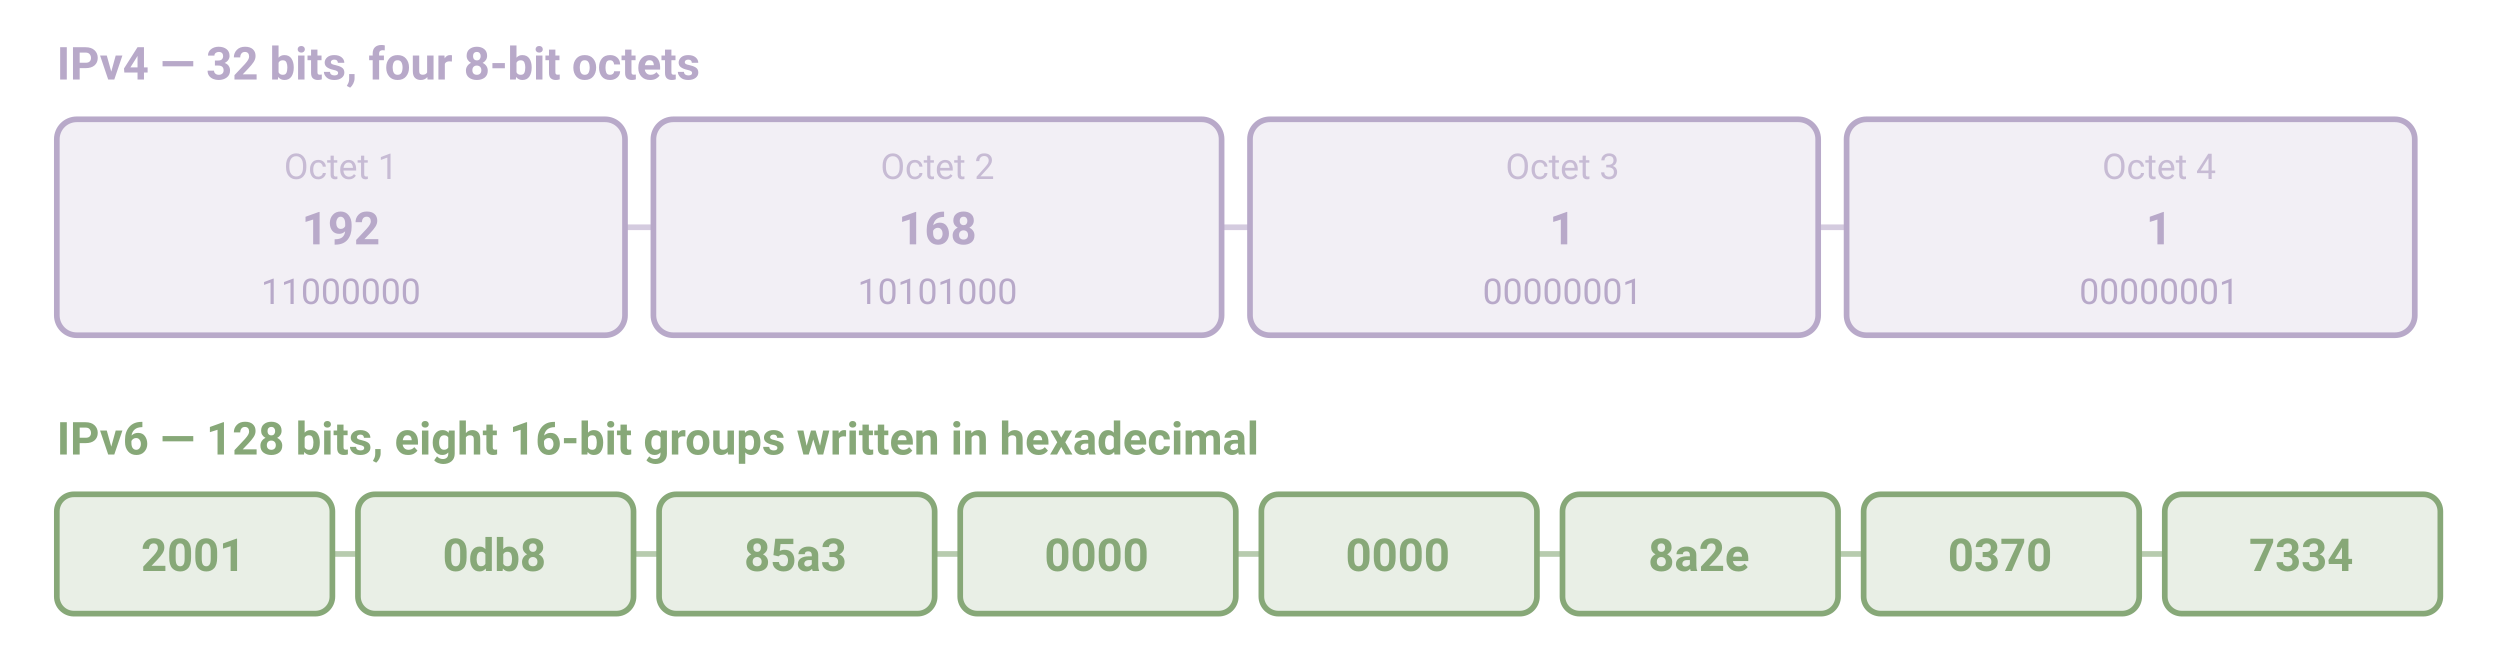
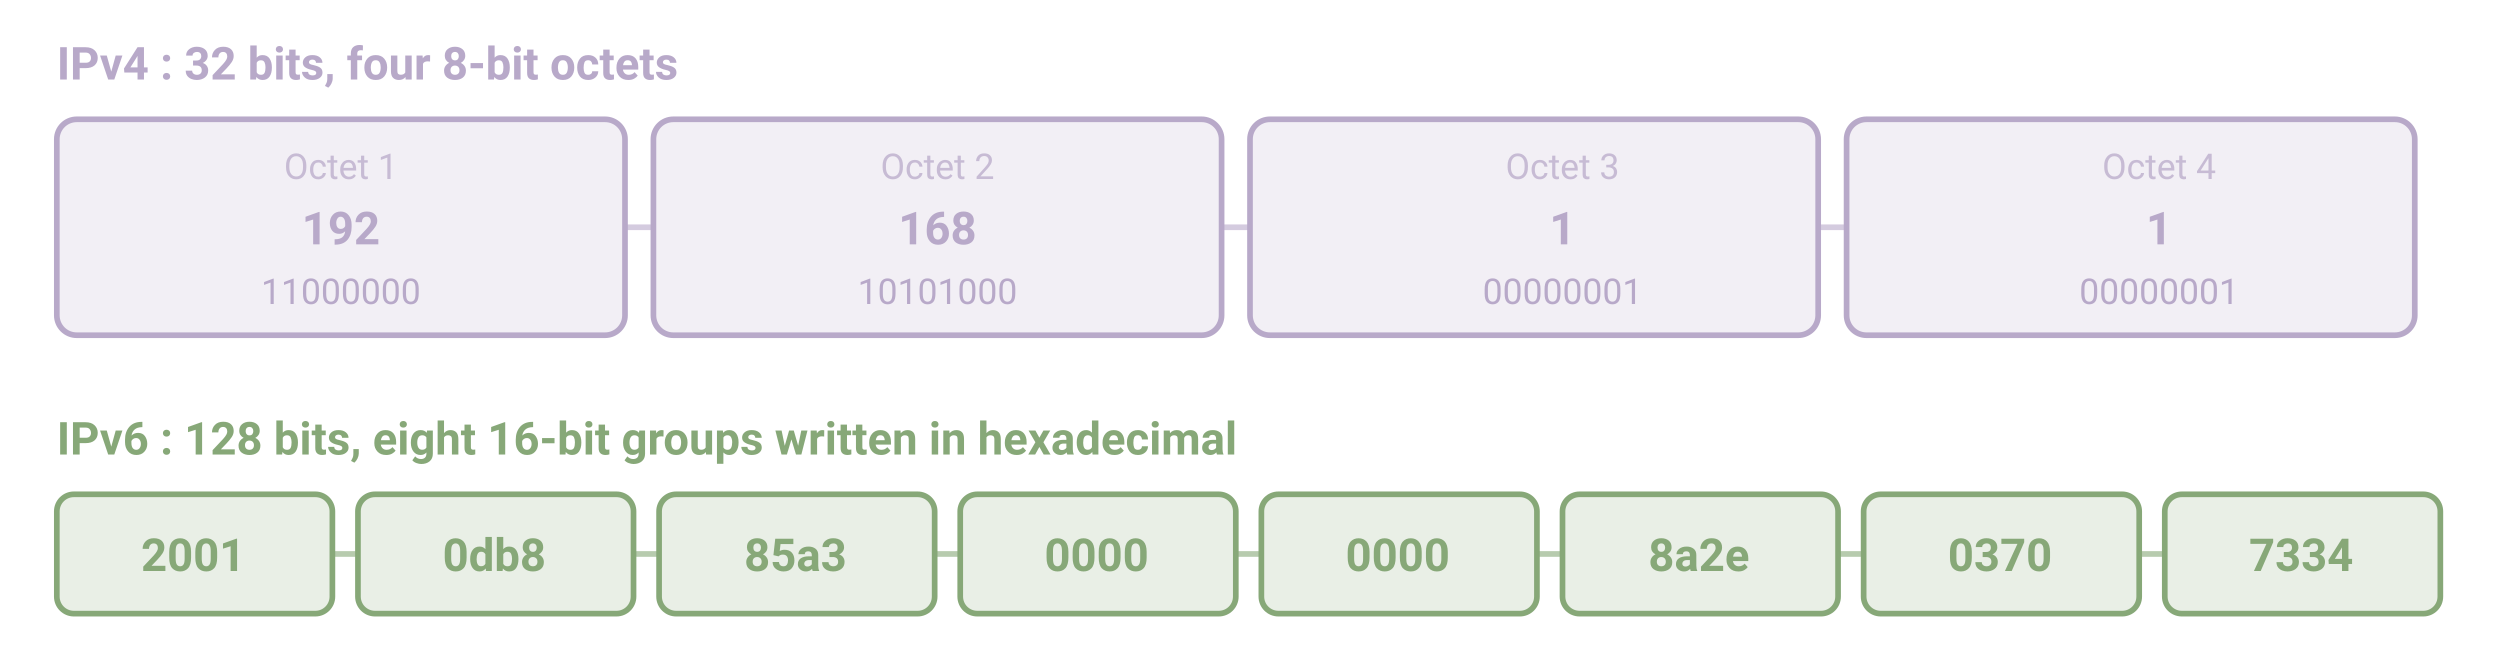
<svg xmlns="http://www.w3.org/2000/svg" width="880" height="230" viewBox="0 0 880 230" role="img" aria-labelledby="t d">
  <defs>
    <marker id="as" markerWidth="9" markerHeight="9" refX="8" refY="4.5" orient="auto">
      <path d="M0,0 L9,4.5 L0,9 Z" fill="#87A878" />
    </marker>
    <marker id="al" markerWidth="9" markerHeight="9" refX="8" refY="4.5" orient="auto">
      <path d="M0,0 L9,4.5 L0,9 Z" fill="#B8A9C9" />
    </marker>
  </defs>
  <style>
 text{font-family:'Segoe UI',system-ui,-apple-system,Roboto,Arial,sans-serif}
 .dev{fill:#87A878;fill-opacity:.18;stroke:#87A878;stroke-width:2}
 .host{fill:#B8A9C9;fill-opacity:.18;stroke:#B8A9C9;stroke-width:2}
 .dim{fill:#B8A9C9;fill-opacity:.07;stroke:#B8A9C9;stroke-width:2;stroke-dasharray:7 5}
 .ext{fill:#B8A9C9;fill-opacity:.07;stroke:#B8A9C9;stroke-width:2;stroke-dasharray:7 5}
 .chip{fill:#87A878;fill-opacity:.12;stroke:none}
 .chipl{fill:#B8A9C9;fill-opacity:.12;stroke:none}
 .nd{font-size:16px;font-weight:600;fill:#87A878}
 .nh{font-size:16px;font-weight:600;fill:#B8A9C9}
 .el{font-size:12px;fill:#87A878}
 .elh{font-size:12px;fill:#B8A9C9}
 .note{font-size:12.5px;fill:#B8A9C9}
 .nt{font-size:13px;font-weight:600;fill:#B8A9C9}
</style>
-   <text class="nh" x="20" y="28">IPv4 — 32 bits, four 8-bit octets</text>
+   <text class="nh" x="20" y="28">IPv4 : 32 bits, four 8-bit octets</text>
  <g>
    <rect class="host" x="20" y="42" width="200" height="76" rx="7" />
    <rect class="host" x="230" y="42" width="200" height="76" rx="7" />
    <rect class="host" x="440" y="42" width="200" height="76" rx="7" />
    <rect class="host" x="650" y="42" width="200" height="76" rx="7" />
  </g>
  <g text-anchor="middle">
    <text class="note" x="120" y="63" fill-opacity=".75">Octet 1</text>
    <text class="nh" x="120" y="86">192</text>
    <text class="note" x="120" y="107" font-family="ui-monospace,'DejaVu Sans Mono',monospace">11000000</text>
    <text class="note" x="330" y="63" fill-opacity=".75">Octet 2</text>
    <text class="nh" x="330" y="86">168</text>
    <text class="note" x="330" y="107" font-family="ui-monospace,'DejaVu Sans Mono',monospace">10101000</text>
    <text class="note" x="550" y="63" fill-opacity=".75">Octet 3</text>
    <text class="nh" x="550" y="86">1</text>
    <text class="note" x="550" y="107" font-family="ui-monospace,'DejaVu Sans Mono',monospace">00000001</text>
    <text class="note" x="760" y="63" fill-opacity=".75">Octet 4</text>
    <text class="nh" x="760" y="86">1</text>
    <text class="note" x="760" y="107" font-family="ui-monospace,'DejaVu Sans Mono',monospace">00000001</text>
  </g>
  <g stroke="#B8A9C9" stroke-width="2" stroke-opacity=".6">
    <line x1="220" y1="80" x2="230" y2="80" />
    <line x1="430" y1="80" x2="440" y2="80" />
    <line x1="640" y1="80" x2="650" y2="80" />
  </g>
-   <text class="nd" x="20" y="160">IPv6 — 128 bits, eight 16-bit groups written in hexadecimal</text>
+   <text class="nd" x="20" y="160">IPv6 : 128 bits, eight 16-bit groups written in hexadecimal</text>
  <g>
    <rect class="dev" x="20" y="174" width="97" height="42" rx="6" />
    <rect class="dev" x="126" y="174" width="97" height="42" rx="6" />
    <rect class="dev" x="232" y="174" width="97" height="42" rx="6" />
    <rect class="dev" x="338" y="174" width="97" height="42" rx="6" />
    <rect class="dev" x="444" y="174" width="97" height="42" rx="6" />
    <rect class="dev" x="550" y="174" width="97" height="42" rx="6" />
    <rect class="dev" x="656" y="174" width="97" height="42" rx="6" />
    <rect class="dev" x="762" y="174" width="97" height="42" rx="6" />
  </g>
  <g class="nd" text-anchor="middle" font-family="ui-monospace,'DejaVu Sans Mono',monospace" font-size="15">
    <text x="68" y="201">2001</text>
    <text x="174" y="201">0db8</text>
    <text x="280" y="201">85a3</text>
    <text x="386" y="201">0000</text>
    <text x="492" y="201">0000</text>
    <text x="598" y="201">8a2e</text>
    <text x="704" y="201">0370</text>
    <text x="810" y="201">7334</text>
  </g>
  <g stroke="#87A878" stroke-width="2" stroke-opacity=".6">
    <line x1="117" y1="195" x2="126" y2="195" />
    <line x1="223" y1="195" x2="232" y2="195" />
    <line x1="329" y1="195" x2="338" y2="195" />
    <line x1="435" y1="195" x2="444" y2="195" />
    <line x1="541" y1="195" x2="550" y2="195" />
    <line x1="647" y1="195" x2="656" y2="195" />
    <line x1="753" y1="195" x2="762" y2="195" />
  </g>
</svg>
